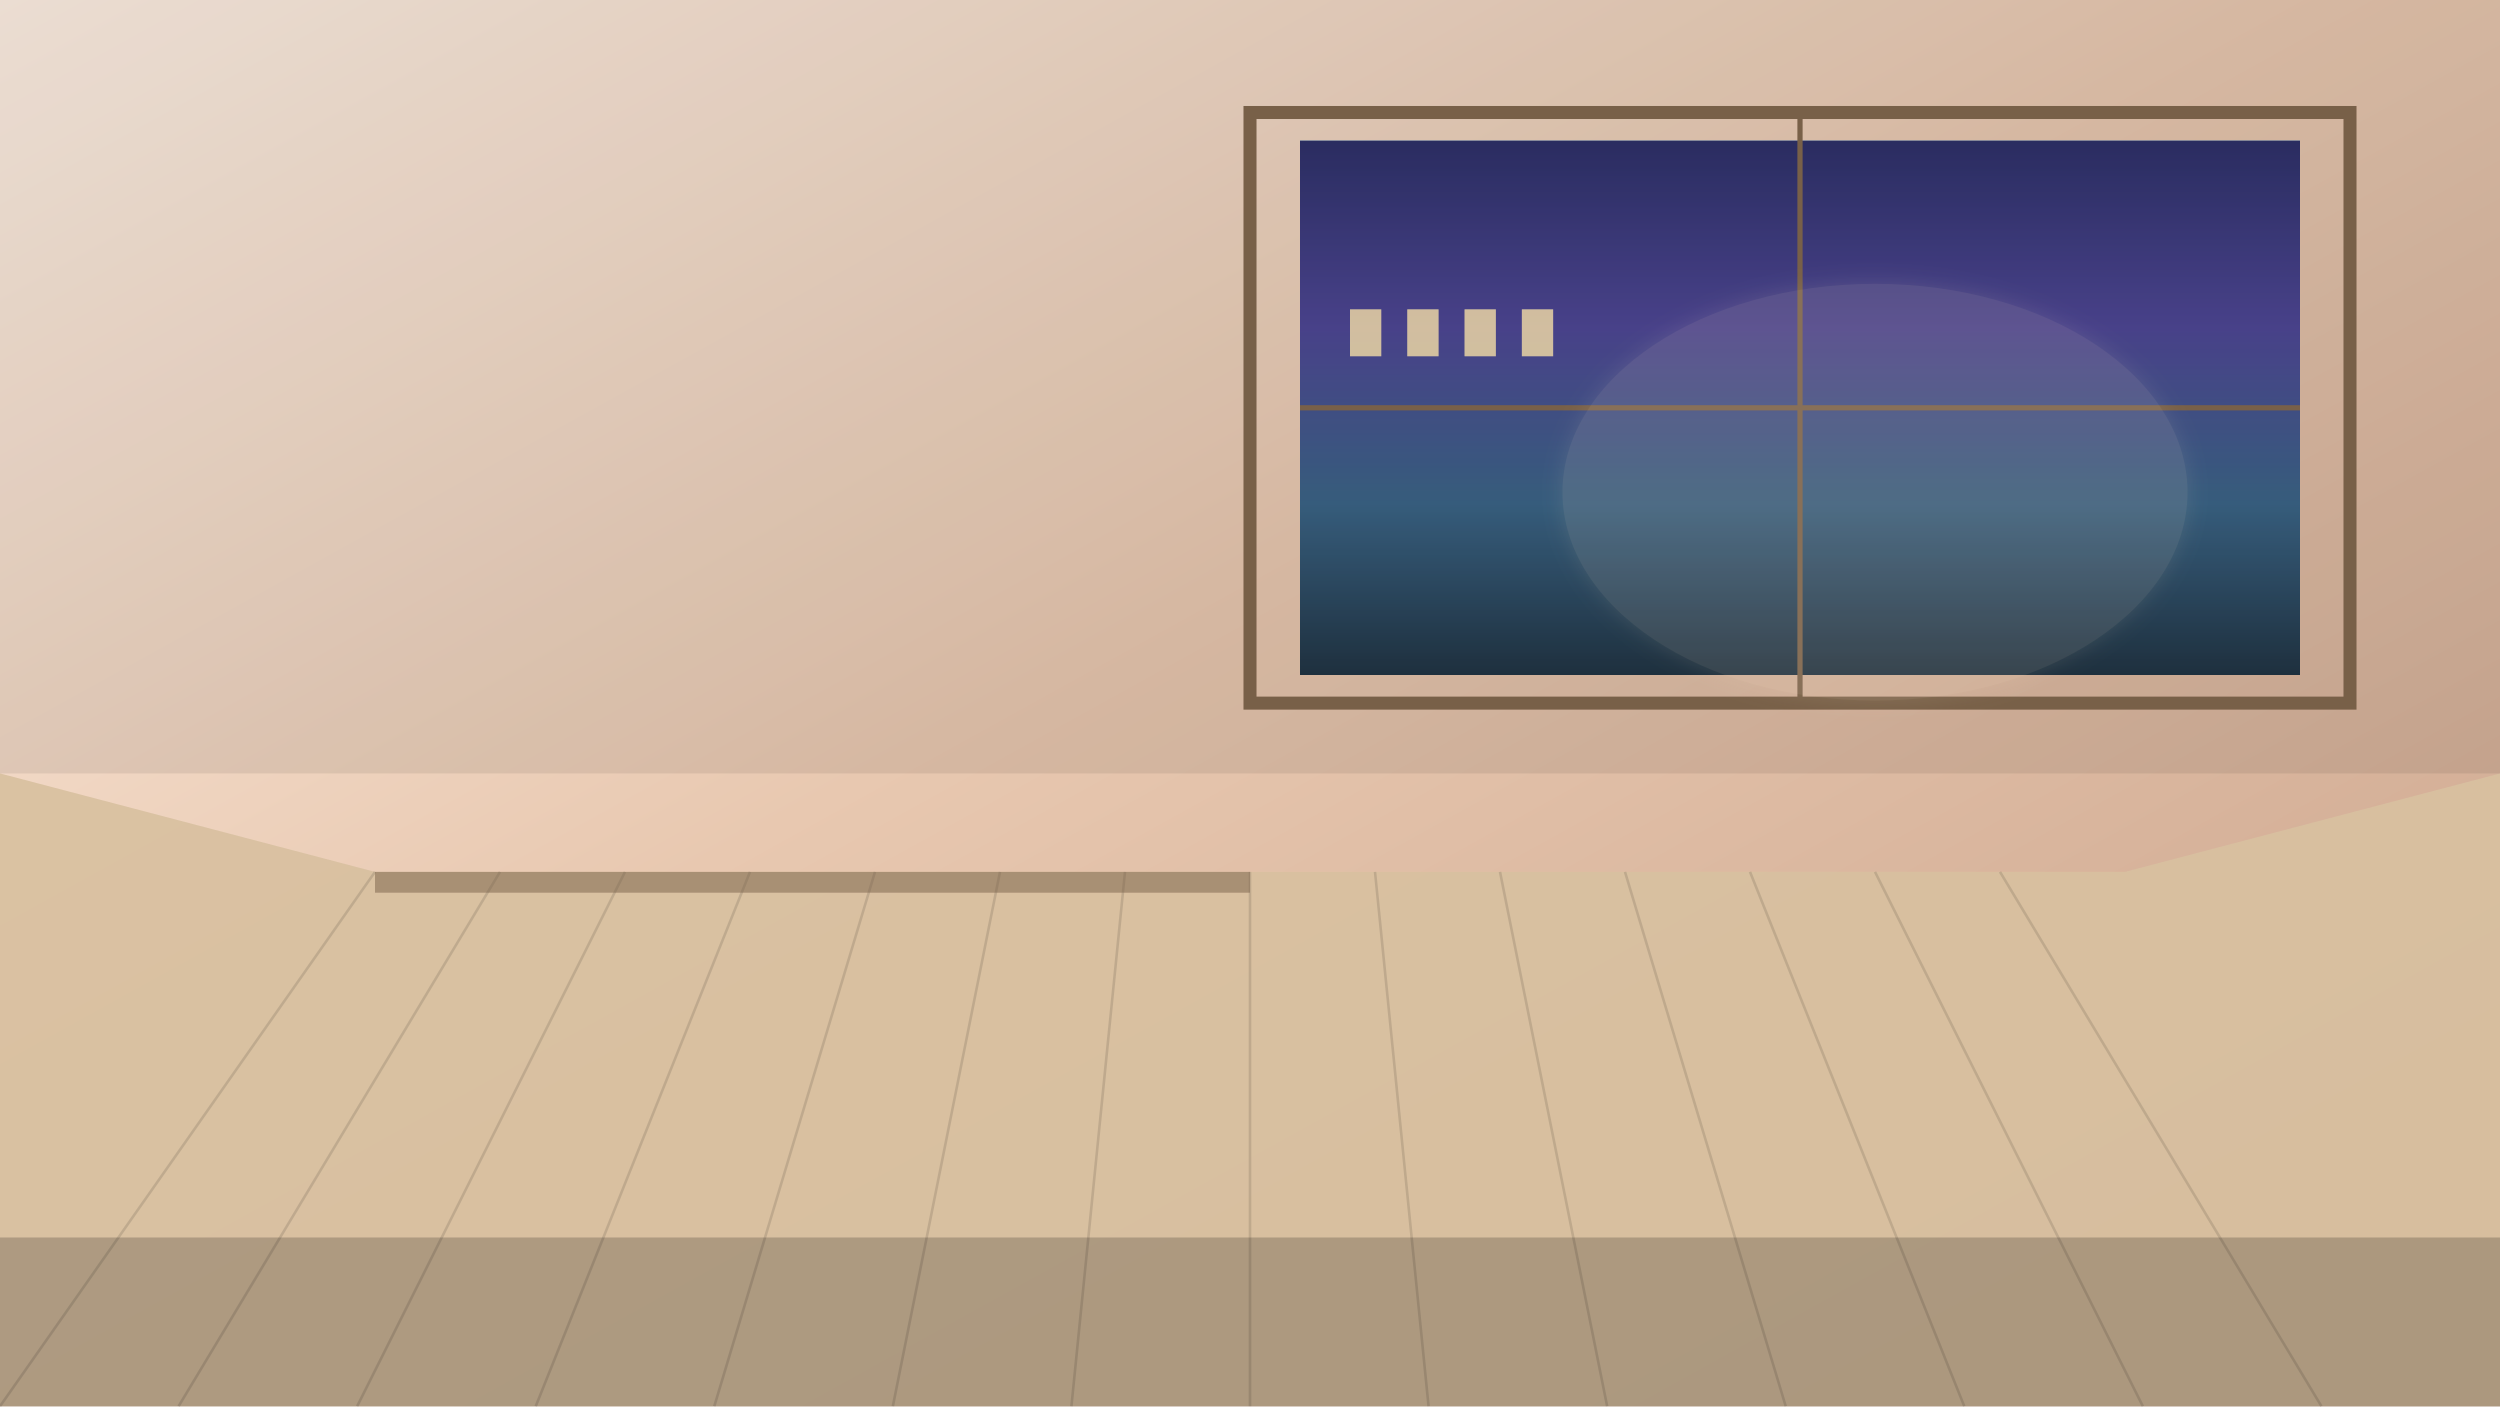
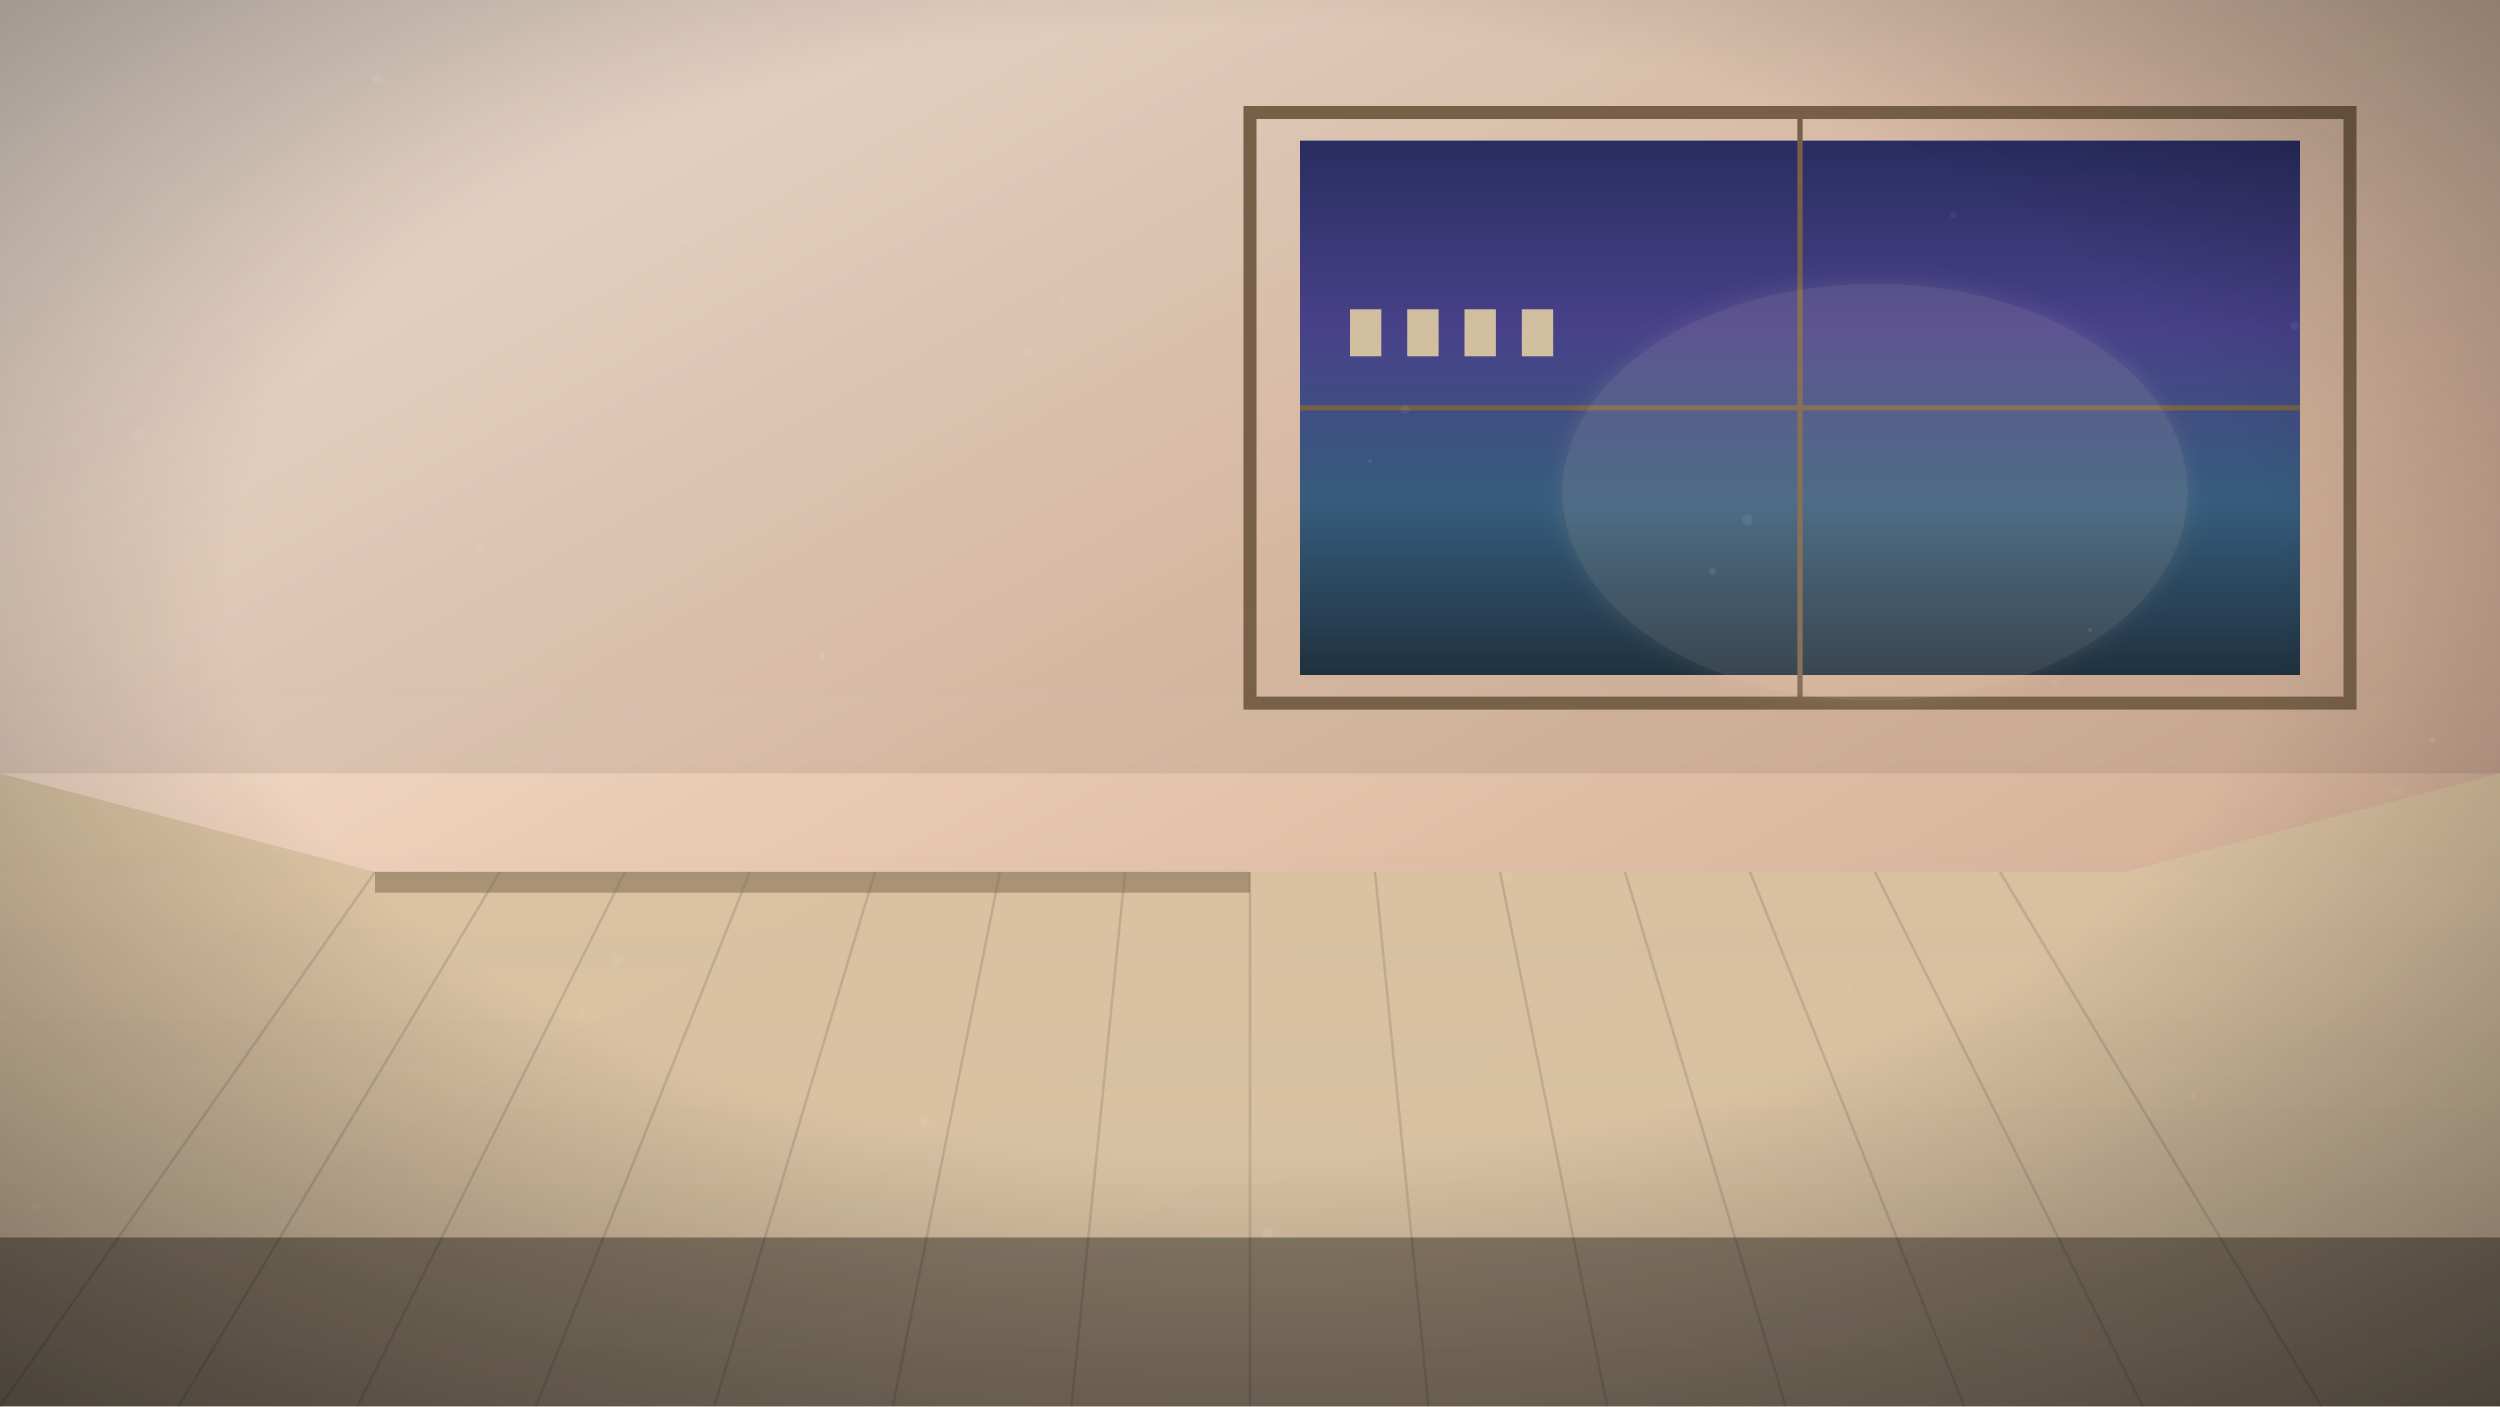
<svg xmlns="http://www.w3.org/2000/svg" viewBox="0 0 960 540" width="960" height="540">
  <defs>
    <linearGradient id="skyTop" x1="0" y1="0" x2="0" y2="1">
      <stop offset="0%" stop-color="#1a1048" />
      <stop offset="35%" stop-color="#3d2878" />
      <stop offset="68%" stop-color="#284868" />
      <stop offset="100%" stop-color="#0c1420" />
    </linearGradient>
    <linearGradient id="skyDay" x1="0" y1="0" x2="0" y2="1">
      <stop offset="0%" stop-color="#7ec8ff" />
      <stop offset="45%" stop-color="#a8d8f8" />
      <stop offset="78%" stop-color="#e8c878" />
      <stop offset="100%" stop-color="#88b868" />
    </linearGradient>
    <linearGradient id="skySunset" x1="0" y1="0" x2="0" y2="1">
      <stop offset="0%" stop-color="#ff6b4a" />
      <stop offset="28%" stop-color="#d84888" />
      <stop offset="55%" stop-color="#683878" />
      <stop offset="100%" stop-color="#120818" />
    </linearGradient>
    <linearGradient id="haze" x1="0" y1="0.4" x2="0" y2="1">
      <stop offset="0%" stop-color="#fff" stop-opacity="0" />
      <stop offset="100%" stop-color="#c8d8f0" stop-opacity="0.22" />
    </linearGradient>
    <filter id="softGlow" x="-40%" y="-40%" width="180%" height="180%">
      <feGaussianBlur stdDeviation="4" result="b" />
      <feMerge>
        <feMergeNode in="b" />
        <feMergeNode in="SourceGraphic" />
      </feMerge>
    </filter>
    <filter id="neonGlow" x="-60%" y="-60%" width="220%" height="220%">
      <feGaussianBlur stdDeviation="6" result="b" />
      <feMerge>
        <feMergeNode in="b" />
        <feMergeNode in="b" />
        <feMergeNode in="SourceGraphic" />
      </feMerge>
    </filter>
    <filter id="paintSoft" x="-2%" y="-2%" width="104%" height="104%">
      <feGaussianBlur stdDeviation="0.6" />
    </filter>
    <radialGradient id="sunDisc" cx="0.5" cy="0.5" r="0.5">
      <stop offset="0%" stop-color="#fff8e8" />
      <stop offset="55%" stop-color="#ffd080" />
      <stop offset="100%" stop-color="#ff904000" />
    </radialGradient>
    <radialGradient id="moonGlow" cx="0.5" cy="0.5" r="0.5">
      <stop offset="0%" stop-color="#fffef8" />
      <stop offset="40%" stop-color="#e8e0f0" />
      <stop offset="100%" stop-color="#e8e0f000" />
    </radialGradient>
    <linearGradient id="wallWarm" x1="0" y1="0" x2="1" y2="1">
      <stop offset="0%" stop-color="#fff0e4" />
      <stop offset="45%" stop-color="#e8c8b0" />
      <stop offset="100%" stop-color="#c8a088" />
    </linearGradient>
    <linearGradient id="wallCool" x1="0" y1="0" x2="0" y2="1">
      <stop offset="0%" stop-color="#eef2f8" />
      <stop offset="100%" stop-color="#b8c0d0" />
    </linearGradient>
    <linearGradient id="floorWood" x1="0" y1="0.6" x2="0" y2="1">
      <stop offset="0%" stop-color="#a88870" />
      <stop offset="100%" stop-color="#685040" />
    </linearGradient>
    <radialGradient id="lampGlow" cx="0.5" cy="0.5" r="0.5">
      <stop offset="0%" stop-color="#fff8e0" />
      <stop offset="70%" stop-color="#ffd898" stop-opacity="0.35" />
      <stop offset="100%" stop-color="#ffd898" stop-opacity="0" />
    </radialGradient>
+     <radialGradient id="vignette" cx="0.5" cy="0.42" r="0.78">
+       <stop offset="52%" stop-color="#000" stop-opacity="0" />
+       <stop offset="100%" stop-color="#030508" stop-opacity="0.48" />
+     </radialGradient>
  </defs>
  <rect width="960" height="540" fill="url(#wallWarm)" />
  <polygon points="0,297 0,540 960,540 960,297 816,334.8 144,334.8" fill="#d8c0a0" opacity="0.92" />
  <line x1="0" y1="540" x2="144" y2="334.8" stroke="#000" stroke-opacity="0.12" stroke-width="1" />
  <line x1="68.571" y1="540" x2="192" y2="334.8" stroke="#000" stroke-opacity="0.12" stroke-width="1" />
  <line x1="137.143" y1="540" x2="240" y2="334.8" stroke="#000" stroke-opacity="0.12" stroke-width="1" />
  <line x1="205.714" y1="540" x2="288" y2="334.8" stroke="#000" stroke-opacity="0.12" stroke-width="1" />
  <line x1="274.286" y1="540" x2="336" y2="334.8" stroke="#000" stroke-opacity="0.12" stroke-width="1" />
  <line x1="342.857" y1="540" x2="384" y2="334.8" stroke="#000" stroke-opacity="0.12" stroke-width="1" />
  <line x1="411.429" y1="540" x2="432" y2="334.8" stroke="#000" stroke-opacity="0.12" stroke-width="1" />
  <line x1="480" y1="540" x2="480" y2="334.8" stroke="#000" stroke-opacity="0.12" stroke-width="1" />
  <line x1="548.571" y1="540" x2="528" y2="334.8" stroke="#000" stroke-opacity="0.12" stroke-width="1" />
  <line x1="617.143" y1="540" x2="576" y2="334.8" stroke="#000" stroke-opacity="0.12" stroke-width="1" />
  <line x1="685.714" y1="540" x2="624" y2="334.8" stroke="#000" stroke-opacity="0.12" stroke-width="1" />
  <line x1="754.286" y1="540" x2="672" y2="334.8" stroke="#000" stroke-opacity="0.12" stroke-width="1" />
  <line x1="822.857" y1="540" x2="720" y2="334.8" stroke="#000" stroke-opacity="0.12" stroke-width="1" />
  <line x1="891.429" y1="540" x2="768" y2="334.8" stroke="#000" stroke-opacity="0.12" stroke-width="1" />
  <rect x="0" y="0" width="960" height="297" fill="#000" opacity="0.08" />
  <rect x="499.2" y="54" width="384" height="205.2" fill="#87ceeb" />
  <rect x="499.2" y="54" width="384" height="205.2" fill="url(#skyTop)" opacity="0.85" />
  <rect x="518.4" y="118.8" width="12" height="18" fill="#ffe8a8" opacity="0.5" />
  <rect x="540.4" y="118.8" width="12" height="18" fill="#ffe8a8" opacity="0.5" />
  <rect x="562.4" y="118.8" width="12" height="18" fill="#ffe8a8" opacity="0.5" />
  <rect x="584.4" y="118.8" width="12" height="18" fill="#ffe8a8" opacity="0.5" />
  <rect x="518.4" y="118.8" width="12" height="18" fill="#ffe8a8" opacity="0.5" />
  <rect x="540.4" y="118.8" width="12" height="18" fill="#ffe8a8" opacity="0.5" />
  <rect x="562.4" y="118.8" width="12" height="18" fill="#ffe8a8" opacity="0.5" />
  <rect x="584.4" y="118.8" width="12" height="18" fill="#ffe8a8" opacity="0.5" />
  <rect x="480" y="43.2" width="422.4" height="226.8" fill="none" stroke="#786048" stroke-width="5" />
  <path d="M691.2 43.2 L691.2 270 M499.2 156.6 L883.2 156.6" stroke="#786048" stroke-width="2" />
  <ellipse cx="720" cy="189" rx="120" ry="80" fill="#ffe8c8" opacity="0.12" filter="url(#softGlow)" />
  <rect x="144" y="334.8" width="336" height="8" fill="#786048" opacity="0.5" />
  <rect x="0" y="475.2" width="960" height="64.8" fill="#000" opacity="0.2" />
+   <circle cx="0.0" cy="8.1" r="0.80" fill="#fff" opacity="0.035" />
+   <circle cx="131.5" cy="50.4" r="1.25" fill="#fff" opacity="0.047" />
+   <circle cx="263.0" cy="92.7" r="1.70" fill="#fff" opacity="0.059" />
+   <circle cx="394.6" cy="135.0" r="2.15" fill="#fff" opacity="0.071" />
+   <circle cx="526.1" cy="177.2" r="0.80" fill="#fff" opacity="0.083" />
+   <circle cx="657.6" cy="219.5" r="1.25" fill="#fff" opacity="0.095" />
+   <circle cx="789.1" cy="261.8" r="1.70" fill="#fff" opacity="0.035" />
+   <circle cx="920.6" cy="304.1" r="2.15" fill="#fff" opacity="0.047" />
+   <circle cx="92.2" cy="346.4" r="0.80" fill="#fff" opacity="0.059" />
+   <circle cx="223.7" cy="388.7" r="1.25" fill="#fff" opacity="0.071" />
+   <circle cx="355.2" cy="431.0" r="1.70" fill="#fff" opacity="0.083" />
+   <circle cx="486.7" cy="473.3" r="2.15" fill="#fff" opacity="0.095" />
+   <circle cx="618.2" cy="40.4" r="0.80" fill="#fff" opacity="0.035" />
+   <circle cx="749.8" cy="82.7" r="1.25" fill="#fff" opacity="0.047" />
+   <circle cx="881.3" cy="125.0" r="1.70" fill="#fff" opacity="0.059" />
+   <circle cx="52.8" cy="167.3" r="2.15" fill="#fff" opacity="0.071" />
+   <circle cx="184.3" cy="209.6" r="0.80" fill="#fff" opacity="0.083" />
+   <circle cx="315.8" cy="251.9" r="1.25" fill="#fff" opacity="0.095" />
+   <circle cx="447.4" cy="294.1" r="1.70" fill="#fff" opacity="0.035" />
+   <circle cx="578.9" cy="336.4" r="2.15" fill="#fff" opacity="0.047" />
+   <circle cx="710.4" cy="378.7" r="0.80" fill="#fff" opacity="0.059" />
+   <circle cx="841.9" cy="421.0" r="1.25" fill="#fff" opacity="0.071" />
+   <circle cx="13.4" cy="463.3" r="1.70" fill="#fff" opacity="0.083" />
+   <circle cx="145.0" cy="30.4" r="2.15" fill="#fff" opacity="0.095" />
+   <circle cx="276.5" cy="72.7" r="0.80" fill="#fff" opacity="0.035" />
+   <circle cx="408.0" cy="115.0" r="1.25" fill="#fff" opacity="0.047" />
+   <circle cx="539.5" cy="157.3" r="1.70" fill="#fff" opacity="0.059" />
+   <circle cx="671.0" cy="199.6" r="2.15" fill="#fff" opacity="0.071" />
+   <circle cx="802.6" cy="241.9" r="0.80" fill="#fff" opacity="0.083" />
+   <circle cx="934.1" cy="284.2" r="1.25" fill="#fff" opacity="0.095" />
+   <circle cx="105.6" cy="326.5" r="1.70" fill="#fff" opacity="0.035" />
+   <circle cx="237.1" cy="368.8" r="2.15" fill="#fff" opacity="0.047" />
+   <rect width="960" height="540" fill="url(#haze)" opacity="0.18" />
+   <rect width="960" height="540" fill="url(#vignette)" />
+   <rect x="0" y="475.2" width="960" height="64.8" fill="#000" opacity="0.22" />
</svg>
